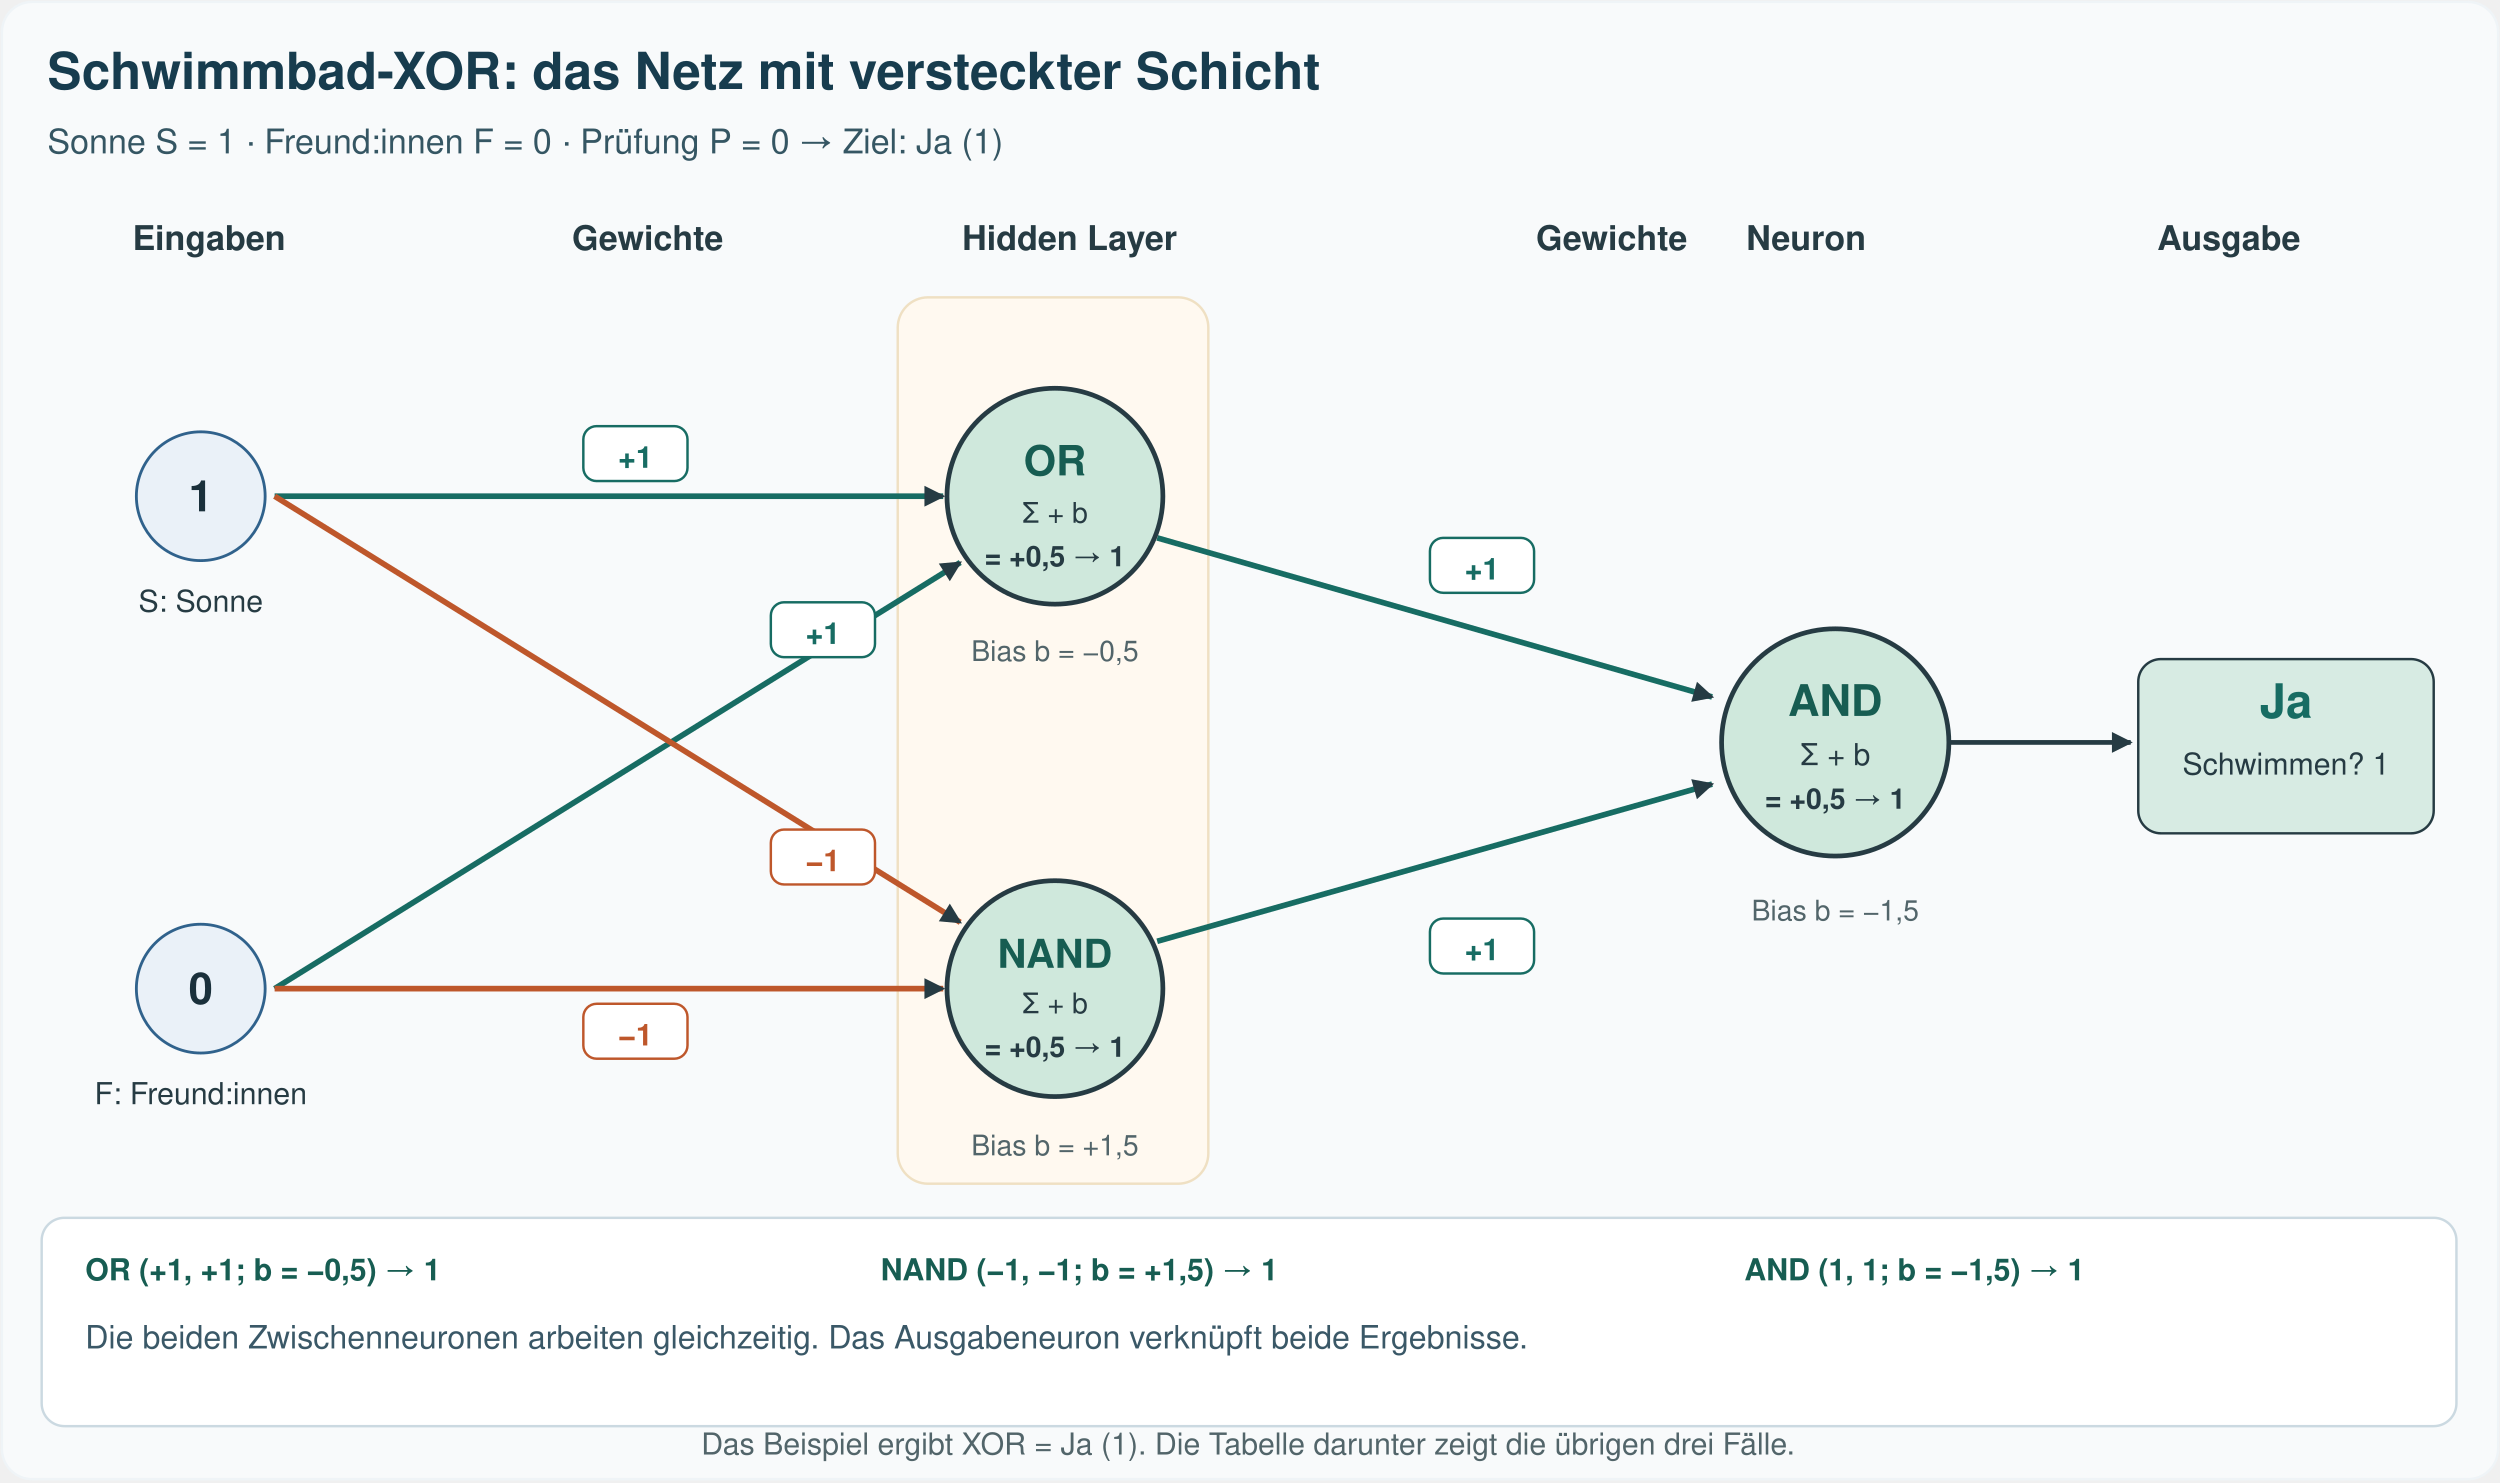
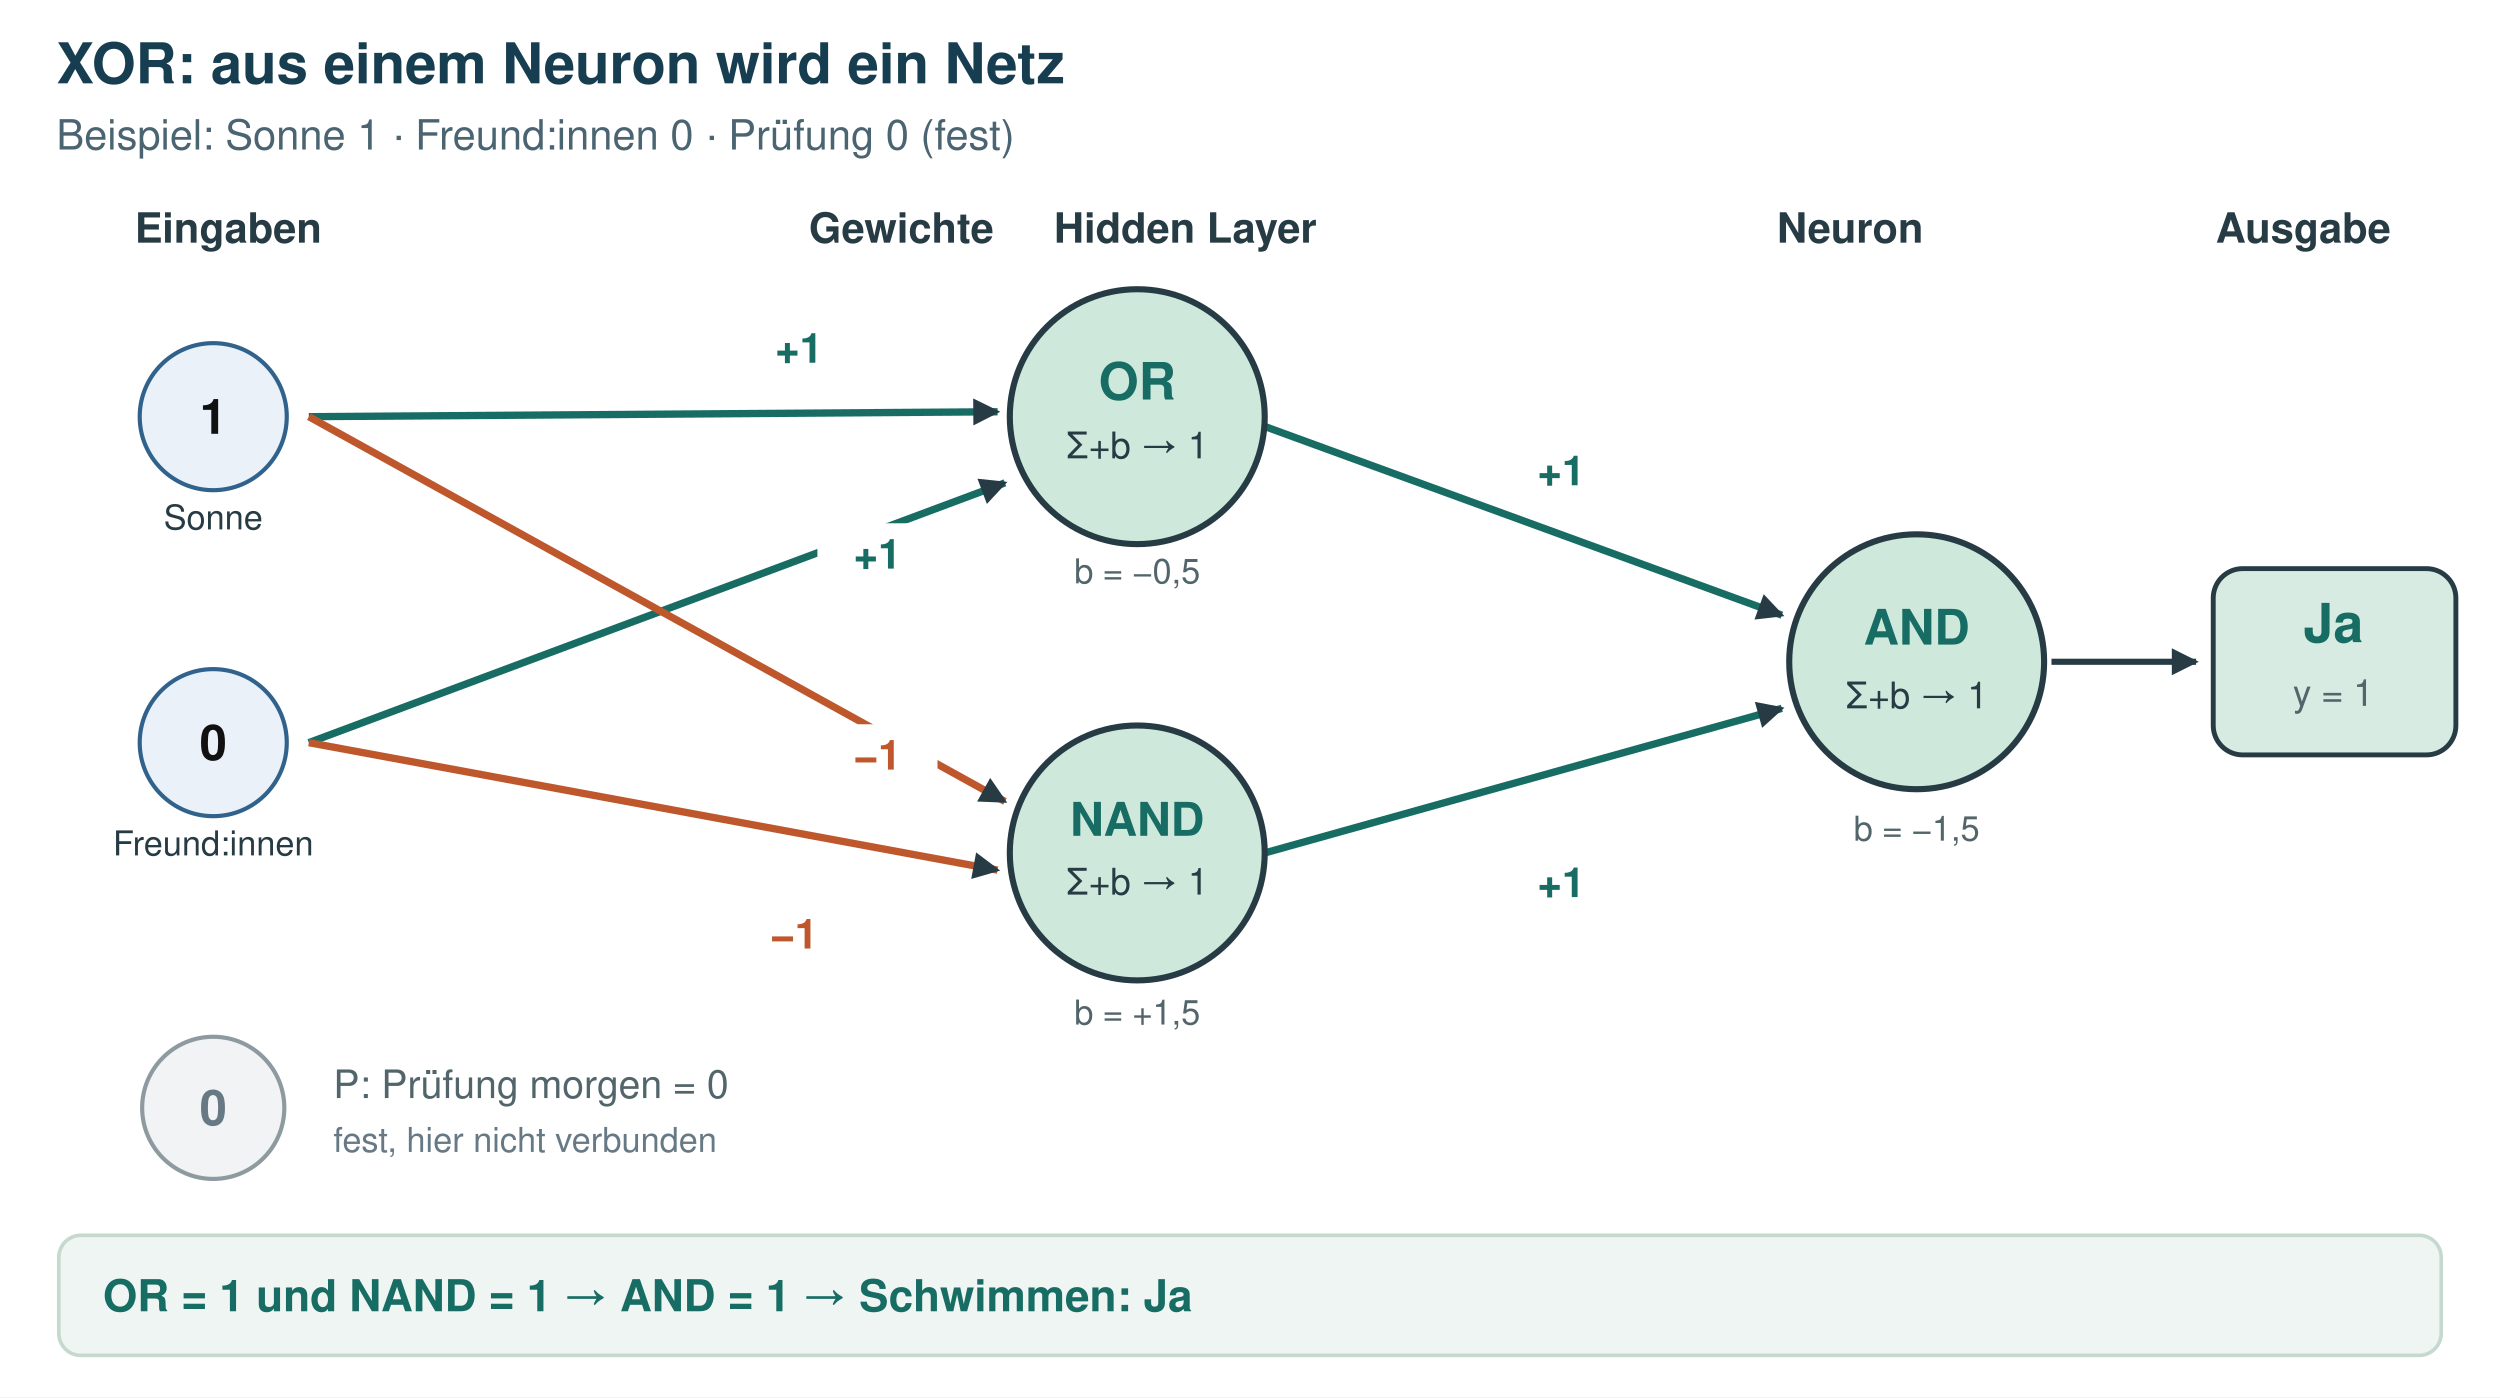
- <svg xmlns="http://www.w3.org/2000/svg" width="1320" height="783" viewBox="0 0 1320 783" font-family="Helvetica,Arial,sans-serif" font-size="15" role="img" aria-labelledby="titel beschreibung">
+ <svg xmlns="http://www.w3.org/2000/svg" width="1020" height="570" viewBox="0 0 1020 570" font-family="Helvetica,Arial,sans-serif" font-size="15" role="img" aria-labelledby="titel beschreibung">
  <defs>
    <marker id="pfeil" markerUnits="userSpaceOnUse" viewBox="0 0 10 10" refX="9" refY="5" markerWidth="11" markerHeight="11" orient="auto">
-       <path d="M0,0 L10,5 L0,10 z" fill="#263b43" />
+       <path d="M0 0 L10 5 L0 10 z" fill="#263b43" />
    </marker>
  </defs>
-   <rect x="1" y="1" width="1318" height="780" rx="16" fill="#f8fafb" stroke="#eff4f7" stroke-width="1.3" />
-   <text x="25" y="47" font-size="27" font-weight="700" fill="#173c4e">Schwimmbad-XOR: das Netz mit versteckter Schicht</text>
-   <text x="25" y="81" font-size="18" font-weight="400" fill="#355663">Sonne S = 1 · Freund:innen F = 0 · Prüfung P = 0  →  Ziel: Ja (1)</text>
-   <text x="70" y="132" font-size="18" font-weight="700" fill="#263b43">Eingaben</text>
-   <text x="302" y="132" font-size="18" font-weight="700" fill="#263b43">Gewichte</text>
-   <text x="508" y="132" font-size="18" font-weight="700" fill="#263b43">Hidden Layer</text>
-   <text x="811" y="132" font-size="18" font-weight="700" fill="#263b43">Gewichte</text>
-   <text x="922" y="132" font-size="18" font-weight="700" fill="#263b43">Neuron</text>
-   <text x="1139" y="132" font-size="18" font-weight="700" fill="#263b43">Ausgabe</text>
-   <rect x="474" y="157" width="164" height="468" rx="16" fill="#fff9f0" stroke="#efe0c3" stroke-width="1.3" />
-   <circle cx="106" cy="262" r="34" fill="#eaf1f8" stroke="#30628c" stroke-width="1.5" />
-   <text x="106" y="270" font-size="23" font-weight="700" fill="#1a303b" text-anchor="middle">1</text>
-   <text x="106" y="323" font-size="16" font-weight="400" fill="#263b43" text-anchor="middle">S: Sonne</text>
-   <circle cx="106" cy="522" r="34" fill="#eaf1f8" stroke="#30628c" stroke-width="1.5" />
-   <text x="106" y="530" font-size="23" font-weight="700" fill="#1a303b" text-anchor="middle">0</text>
-   <text x="106" y="583" font-size="16" font-weight="400" fill="#263b43" text-anchor="middle">F: Freund:innen</text>
-   <line x1="145" y1="262" x2="498" y2="262" stroke="#176c63" stroke-width="3" marker-end="url(#pfeil)" />
-   <line x1="145" y1="522" x2="507" y2="297" stroke="#176c63" stroke-width="3" marker-end="url(#pfeil)" />
-   <line x1="145" y1="262" x2="507" y2="487" stroke="#be572b" stroke-width="3" marker-end="url(#pfeil)" />
-   <line x1="145" y1="522" x2="498" y2="522" stroke="#be572b" stroke-width="3" marker-end="url(#pfeil)" />
-   <line x1="611" y1="284" x2="904" y2="368" stroke="#176c63" stroke-width="3" marker-end="url(#pfeil)" />
-   <line x1="611" y1="497" x2="904" y2="414" stroke="#176c63" stroke-width="3" marker-end="url(#pfeil)" />
-   <line x1="1027" y1="392" x2="1125" y2="392" stroke="#263b43" stroke-width="2.5" marker-end="url(#pfeil)" />
-   <rect x="308" y="225" width="55" height="29" rx="7" fill="#fff" stroke="#176c63" stroke-width="1.3" />
-   <text x="335.5" y="247" font-size="16" font-weight="700" fill="#176c63" text-anchor="middle">+1</text>
-   <rect x="407" y="318" width="55" height="29" rx="7" fill="#fff" stroke="#176c63" stroke-width="1.3" />
-   <text x="434.5" y="340" font-size="16" font-weight="700" fill="#176c63" text-anchor="middle">+1</text>
-   <rect x="407" y="438" width="55" height="29" rx="7" fill="#fff" stroke="#be572b" stroke-width="1.3" />
-   <text x="434.5" y="460" font-size="16" font-weight="700" fill="#be572b" text-anchor="middle">−1</text>
-   <rect x="308" y="530" width="55" height="29" rx="7" fill="#fff" stroke="#be572b" stroke-width="1.3" />
-   <text x="335.5" y="552" font-size="16" font-weight="700" fill="#be572b" text-anchor="middle">−1</text>
-   <rect x="755" y="284" width="55" height="29" rx="7" fill="#fff" stroke="#176c63" stroke-width="1.3" />
-   <text x="782.5" y="306" font-size="16" font-weight="700" fill="#176c63" text-anchor="middle">+1</text>
-   <rect x="755" y="485" width="55" height="29" rx="7" fill="#fff" stroke="#176c63" stroke-width="1.3" />
-   <text x="782.5" y="507" font-size="16" font-weight="700" fill="#176c63" text-anchor="middle">+1</text>
-   <circle cx="557" cy="262" r="57" fill="#cfe8dc" stroke="#263b43" stroke-width="2.5" />
-   <text x="557" y="251" font-size="22" font-weight="700" fill="#175d52" text-anchor="middle">OR</text>
-   <text x="557" y="276" font-size="15" font-weight="400" fill="#263b43" text-anchor="middle">Σ + b</text>
-   <text x="557" y="299" font-size="15" font-weight="700" fill="#263b43" text-anchor="middle">= +0,5 → 1</text>
-   <text x="557" y="349" font-size="15" font-weight="400" fill="#52656a" text-anchor="middle">Bias b = −0,5</text>
-   <circle cx="557" cy="522" r="57" fill="#cfe8dc" stroke="#263b43" stroke-width="2.5" />
-   <text x="557" y="511" font-size="21" font-weight="700" fill="#175d52" text-anchor="middle">NAND</text>
-   <text x="557" y="535" font-size="15" font-weight="400" fill="#263b43" text-anchor="middle">Σ + b</text>
-   <text x="557" y="558" font-size="15" font-weight="700" fill="#263b43" text-anchor="middle">= +0,5 → 1</text>
-   <text x="557" y="610" font-size="15" font-weight="400" fill="#52656a" text-anchor="middle">Bias b = +1,5</text>
-   <circle cx="969" cy="392" r="60" fill="#cfe8dc" stroke="#263b43" stroke-width="2.5" />
-   <text x="969" y="378" font-size="23" font-weight="700" fill="#175d52" text-anchor="middle">AND</text>
-   <text x="969" y="404" font-size="16" font-weight="400" fill="#263b43" text-anchor="middle">Σ + b</text>
-   <text x="969" y="427" font-size="15" font-weight="700" fill="#263b43" text-anchor="middle">= +0,5 → 1</text>
-   <text x="969" y="486" font-size="15" font-weight="400" fill="#52656a" text-anchor="middle">Bias b = −1,5</text>
-   <rect x="1129" y="348" width="156" height="92" rx="12" fill="#d7ebe3" stroke="#263b43" stroke-width="1.3" />
-   <text x="1207" y="379" font-size="25" font-weight="700" fill="#176c63" text-anchor="middle">Ja</text>
-   <text x="1207" y="409" font-size="16" font-weight="400" fill="#263b43" text-anchor="middle">Schwimmen? 1</text>
-   <rect x="22" y="643" width="1275" height="110" rx="12" fill="#ffffff" stroke="#cbd9e1" stroke-width="1.3" />
-   <text x="45" y="676" font-size="16" font-weight="700" fill="#175d52">OR  (+1, +1; b = −0,5)  →  1</text>
-   <text x="465" y="676" font-size="16" font-weight="700" fill="#175d52">NAND  (−1, −1; b = +1,5)  →  1</text>
-   <text x="921" y="676" font-size="16" font-weight="700" fill="#175d52">AND (1, 1; b = −1,5)  →  1</text>
-   <text x="45" y="712" font-size="17" font-weight="400" fill="#3a5867">Die beiden Zwischenneuronen arbeiten gleichzeitig. Das Ausgabeneuron verknüpft beide Ergebnisse.</text>
-   <text x="659" y="768" font-size="16" font-weight="400" fill="#52656a" text-anchor="middle">Das Beispiel ergibt XOR = Ja (1). Die Tabelle darunter zeigt die übrigen drei Fälle.</text>
+   <rect x="0" y="0" width="1020" height="570" rx="0" fill="#ffffff" stroke="#ffffff" stroke-width="0" />
+   <text x="23" y="34" font-size="23" fill="#173e50" font-weight="700" text-anchor="start">XOR: aus einem Neuron wird ein Netz</text>
+   <text x="23" y="61" font-size="17" fill="#4b6471" font-weight="400" text-anchor="start">Beispiel: Sonne 1 · Freund:innen 0 · Prüfung 0 (fest)</text>
+   <text x="55" y="99" font-size="17" fill="#263b43" font-weight="700" text-anchor="start">Eingaben</text>
+   <text x="330" y="99" font-size="17" fill="#263b43" font-weight="700" text-anchor="start">Gewichte</text>
+   <text x="430" y="99" font-size="17" fill="#263b43" font-weight="700" text-anchor="start">Hidden Layer</text>
+   <text x="725" y="99" font-size="17" fill="#263b43" font-weight="700" text-anchor="start">Neuron</text>
+   <text x="904" y="99" font-size="17" fill="#263b43" font-weight="700" text-anchor="start">Ausgabe</text>
+   <line x1="126" y1="170" x2="407" y2="168" stroke="#176c63" stroke-width="3" marker-end="url(#pfeil)" />
+   <line x1="126" y1="303" x2="410" y2="197" stroke="#176c63" stroke-width="3" marker-end="url(#pfeil)" />
+   <line x1="126" y1="170" x2="410" y2="327" stroke="#be572b" stroke-width="3" marker-end="url(#pfeil)" />
+   <line x1="126" y1="303" x2="407" y2="355" stroke="#be572b" stroke-width="3" marker-end="url(#pfeil)" />
+   <line x1="516" y1="174" x2="727" y2="251" stroke="#176c63" stroke-width="3" marker-end="url(#pfeil)" />
+   <line x1="516" y1="348" x2="727" y2="289" stroke="#176c63" stroke-width="3" marker-end="url(#pfeil)" />
+   <line x1="837" y1="270" x2="896" y2="270" stroke="#263b43" stroke-width="2.5" marker-end="url(#pfeil)" />
+   <circle cx="87" cy="170" r="30" fill="#eaf1f8" stroke="#30628c" stroke-width="1.7" />
+   <text x="87" y="177" font-size="20" fill="#111" font-weight="700" text-anchor="middle">1</text>
+   <text x="87" y="216" font-size="14" fill="#263b43" font-weight="400" text-anchor="middle">Sonne</text>
+   <circle cx="87" cy="303" r="30" fill="#eaf1f8" stroke="#30628c" stroke-width="1.7" />
+   <text x="87" y="310" font-size="20" fill="#111" font-weight="700" text-anchor="middle">0</text>
+   <text x="87" y="349" font-size="14" fill="#263b43" font-weight="400" text-anchor="middle">Freund:innen</text>
+   <circle cx="87" cy="452" r="29" fill="#f1f3f5" stroke="#8d9aa0" stroke-width="1.7" />
+   <text x="87" y="459" font-size="20" fill="#667984" font-weight="700" text-anchor="middle">0</text>
+   <text x="136" y="448" font-size="16" fill="#52656a" font-weight="400" text-anchor="start">P: Prüfung morgen = 0</text>
+   <text x="136" y="470" font-size="14" fill="#667984" font-weight="400" text-anchor="start">fest, hier nicht verbunden</text>
+   <rect x="302" y="130" width="48" height="25" rx="6" fill="#ffffff" stroke="#ffffff" stroke-width="1" />
+   <text x="326" y="148" font-size="17" fill="#176c63" font-weight="700" text-anchor="middle">+1</text>
+   <rect x="334" y="214" width="48" height="25" rx="6" fill="#ffffff" stroke="#ffffff" stroke-width="1" />
+   <text x="358" y="232" font-size="17" fill="#176c63" font-weight="700" text-anchor="middle">+1</text>
+   <rect x="334" y="296" width="48" height="25" rx="6" fill="#ffffff" stroke="#ffffff" stroke-width="1" />
+   <text x="358" y="314" font-size="17" fill="#be572b" font-weight="700" text-anchor="middle">−1</text>
+   <rect x="300" y="369" width="48" height="25" rx="6" fill="#ffffff" stroke="#ffffff" stroke-width="1" />
+   <text x="324" y="387" font-size="17" fill="#be572b" font-weight="700" text-anchor="middle">−1</text>
+   <rect x="613" y="180" width="48" height="25" rx="6" fill="#ffffff" stroke="#ffffff" stroke-width="1" />
+   <text x="637" y="198" font-size="17" fill="#176c63" font-weight="700" text-anchor="middle">+1</text>
+   <rect x="613" y="348" width="48" height="25" rx="6" fill="#ffffff" stroke="#ffffff" stroke-width="1" />
+   <text x="637" y="366" font-size="17" fill="#176c63" font-weight="700" text-anchor="middle">+1</text>
+   <circle cx="464" cy="170" r="52" fill="#cfe8dc" stroke="#263b43" stroke-width="2.5" />
+   <text x="464" y="163" font-size="21" fill="#176c63" font-weight="700" text-anchor="middle">OR</text>
+   <text x="464" y="187" font-size="15" fill="#263b43" font-weight="400" text-anchor="middle">Σ+b → 1</text>
+   <text x="464" y="238" font-size="14" fill="#52656a" font-weight="400" text-anchor="middle">b = −0,5</text>
+   <circle cx="464" cy="348" r="52" fill="#cfe8dc" stroke="#263b43" stroke-width="2.5" />
+   <text x="464" y="341" font-size="19" fill="#176c63" font-weight="700" text-anchor="middle">NAND</text>
+   <text x="464" y="365" font-size="15" fill="#263b43" font-weight="400" text-anchor="middle">Σ+b → 1</text>
+   <text x="464" y="418" font-size="14" fill="#52656a" font-weight="400" text-anchor="middle">b = +1,5</text>
+   <circle cx="782" cy="270" r="52" fill="#cfe8dc" stroke="#263b43" stroke-width="2.5" />
+   <text x="782" y="263" font-size="20" fill="#176c63" font-weight="700" text-anchor="middle">AND</text>
+   <text x="782" y="289" font-size="15" fill="#263b43" font-weight="400" text-anchor="middle">Σ+b → 1</text>
+   <text x="782" y="343" font-size="14" fill="#52656a" font-weight="400" text-anchor="middle">b = −1,5</text>
+   <rect x="903" y="232" width="99" height="76" rx="12" fill="#d7ebe3" stroke="#263b43" stroke-width="2" />
+   <text x="952" y="262" font-size="22" fill="#176c63" font-weight="700" text-anchor="middle">Ja</text>
+   <text x="952" y="288" font-size="15" fill="#52656a" font-weight="400" text-anchor="middle">y = 1</text>
+   <rect x="24" y="504" width="972" height="49" rx="9" fill="#eff5f2" stroke="#c5d9ce" stroke-width="1.5" />
+   <text x="42" y="535" font-size="18" fill="#176c63" font-weight="700" text-anchor="start">OR = 1 und NAND = 1  →  AND = 1  →  Schwimmen: Ja</text>
</svg>
